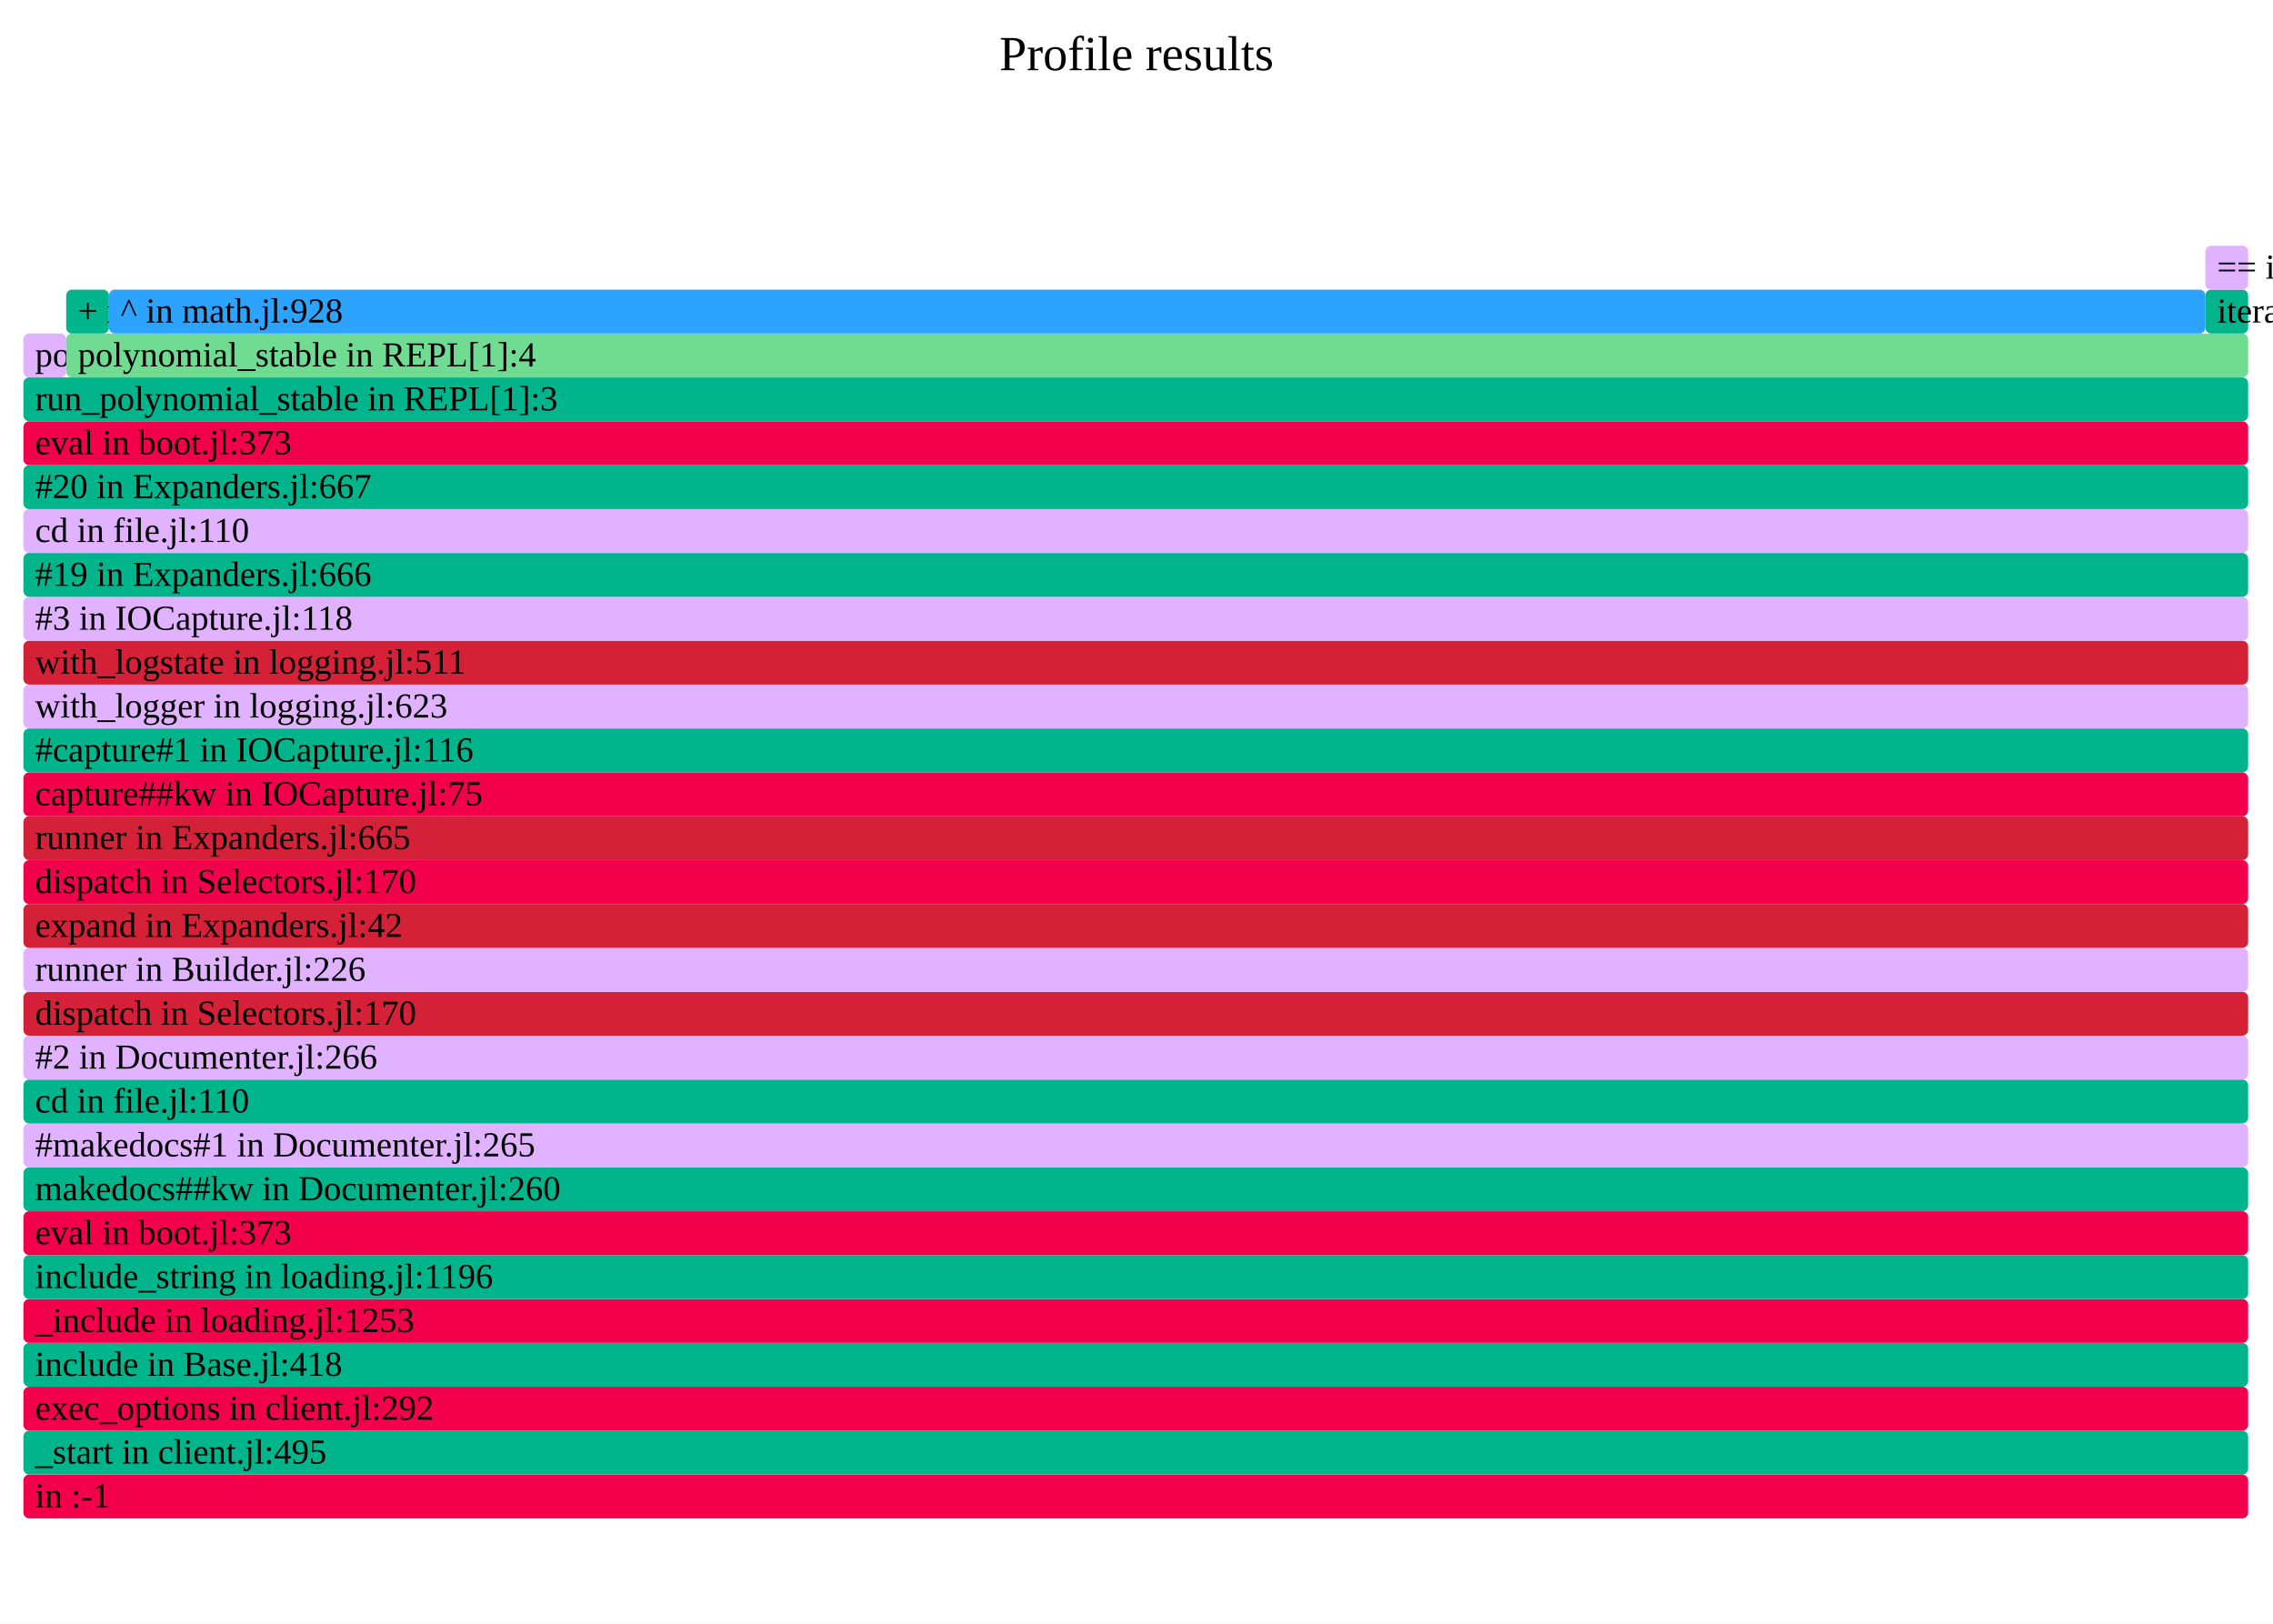
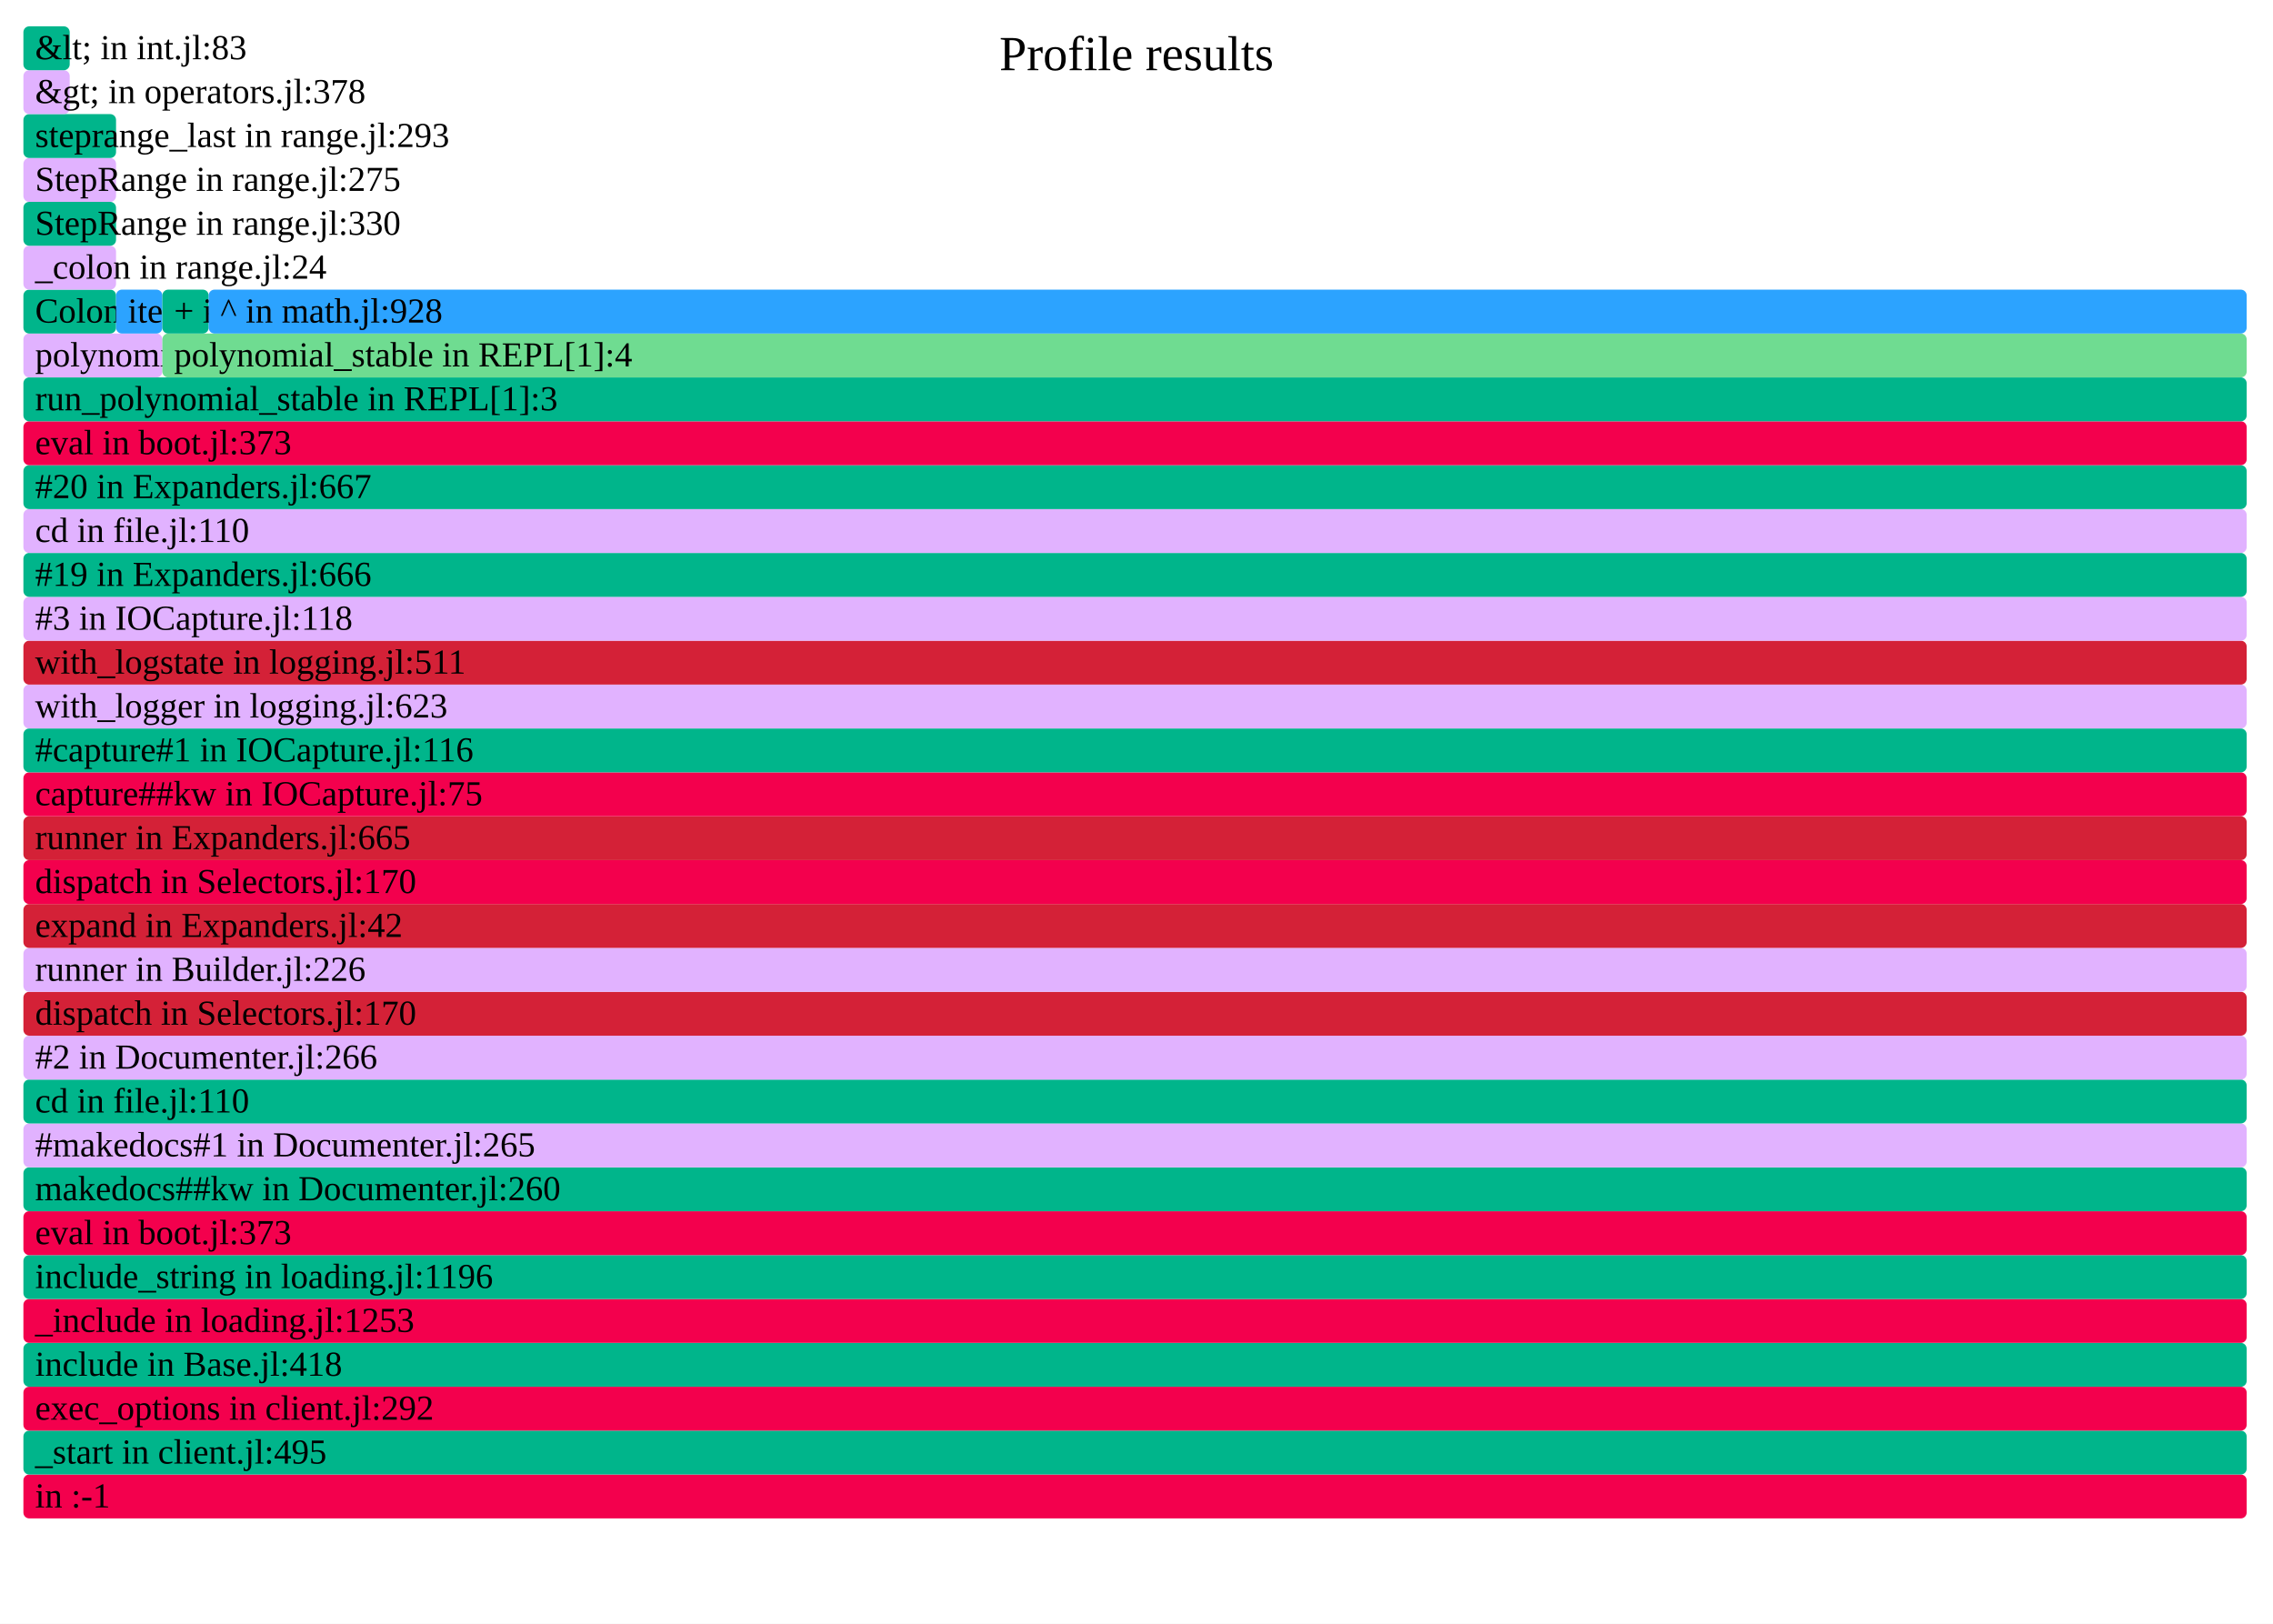
- <svg xmlns="http://www.w3.org/2000/svg" version="1.1" width="777" height="555" viewBox="0 0 777 555" id="fig-136c5a5e465e47eda723c535788f00f4">
+ <svg xmlns="http://www.w3.org/2000/svg" version="1.1" width="777" height="555" viewBox="0 0 777 555" id="fig-07c97ba2aeb54f099a614c4647f9b8f8">
  <defs>
-     <clipPath id="fig-136c5a5e465e47eda723c535788f00f4-clip">
+     <clipPath id="fig-07c97ba2aeb54f099a614c4647f9b8f8-clip">
      <rect x="0" y="0" width="777" height="555" />
    </clipPath>
  </defs>
  <style type="text/css">
-     #fig-136c5a5e465e47eda723c535788f00f4 text {
+     #fig-07c97ba2aeb54f099a614c4647f9b8f8 text {
        pointer-events: none;
        font-family: inherit;
        font-size: 12px;
        fill: #000000;
    }
-     text#fig-136c5a5e465e47eda723c535788f00f4-caption {
+     text#fig-07c97ba2aeb54f099a614c4647f9b8f8-caption {
        font-size: 16.8px;
        fill: #000000;
        text-anchor: middle;
    }
-     #fig-136c5a5e465e47eda723c535788f00f4-bg {
+     #fig-07c97ba2aeb54f099a614c4647f9b8f8-bg {
        fill: #FFFFFF;
    }
-     #fig-136c5a5e465e47eda723c535788f00f4-viewport rect, #fig-136c5a5e465e47eda723c535788f00f4-viewport path {
+     #fig-07c97ba2aeb54f099a614c4647f9b8f8-viewport rect, #fig-07c97ba2aeb54f099a614c4647f9b8f8-viewport path {
        vector-effect: non-scaling-stroke;
        fill-opacity: 1;
    }
-     #fig-136c5a5e465e47eda723c535788f00f4-viewport text {
+     #fig-07c97ba2aeb54f099a614c4647f9b8f8-viewport text {
        stroke: #000000;
        stroke-width: 0;
        stroke-opacity: 0.35;
    }
-     #fig-136c5a5e465e47eda723c535788f00f4-viewport rect:hover, #fig-136c5a5e465e47eda723c535788f00f4-viewport path:hover {
+     #fig-07c97ba2aeb54f099a614c4647f9b8f8-viewport rect:hover, #fig-07c97ba2aeb54f099a614c4647f9b8f8-viewport path:hover {
        fill-opacity: 0.75;
        stroke: #000000;
        stroke-width: 0.5;
    }
-     #fig-136c5a5e465e47eda723c535788f00f4-viewport + rect {
+     #fig-07c97ba2aeb54f099a614c4647f9b8f8-viewport + rect {
        fill: #FFFFFF;
        opacity: 0.8;
    }
-     text#fig-136c5a5e465e47eda723c535788f00f4-details{
+     text#fig-07c97ba2aeb54f099a614c4647f9b8f8-details{
        fill: #000000;
    }
</style>
-   <g id="fig-136c5a5e465e47eda723c535788f00f4-frame" clip-path="url(#fig-136c5a5e465e47eda723c535788f00f4-clip)">
-     <rect id="fig-136c5a5e465e47eda723c535788f00f4-bg" x="0" y="0" width="777" height="555" />
-     <text id="fig-136c5a5e465e47eda723c535788f00f4-caption" x="388.5" y="24">Profile results</text>
-     <g id="fig-136c5a5e465e47eda723c535788f00f4-viewport" transform="scale(1)">
-       <rect x="8" y="504" width="760.5" height="15" rx="2" fill="#F3004D" data-dinfo="" />
+   <g id="fig-07c97ba2aeb54f099a614c4647f9b8f8-frame" clip-path="url(#fig-07c97ba2aeb54f099a614c4647f9b8f8-clip)">
+     <rect id="fig-07c97ba2aeb54f099a614c4647f9b8f8-bg" x="0" y="0" width="777" height="555" />
+     <text id="fig-07c97ba2aeb54f099a614c4647f9b8f8-caption" x="388.5" y="24">Profile results</text>
+     <g id="fig-07c97ba2aeb54f099a614c4647f9b8f8-viewport" transform="scale(1)">
+       <rect x="8" y="504" width="760" height="15" rx="2" fill="#F3004D" data-dinfo="" />
      <text x="8" dx="4" y="515.25"> in :-1</text>
-       <rect x="8" y="489" width="760.5" height="15" rx="2" fill="#00B58B" data-dinfo="./" />
+       <rect x="8" y="489" width="760" height="15" rx="2" fill="#00B58B" data-dinfo="./" />
      <text x="8" dx="4" y="500.25">_start in client.jl:495</text>
-       <rect x="8" y="474" width="760.5" height="15" rx="2" fill="#F3004D" data-dinfo="./" />
+       <rect x="8" y="474" width="760" height="15" rx="2" fill="#F3004D" data-dinfo="./" />
      <text x="8" dx="4" y="485.25">exec_options in client.jl:292</text>
-       <rect x="8" y="459" width="760.5" height="15" rx="2" fill="#00B58B" data-dinfo="./" />
+       <rect x="8" y="459" width="760" height="15" rx="2" fill="#00B58B" data-dinfo="./" />
      <text x="8" dx="4" y="470.25">include in Base.jl:418</text>
-       <rect x="8" y="444" width="760.5" height="15" rx="2" fill="#F3004D" data-dinfo="./" />
+       <rect x="8" y="444" width="760" height="15" rx="2" fill="#F3004D" data-dinfo="./" />
      <text x="8" dx="4" y="455.25">_include in loading.jl:1253</text>
-       <rect x="8" y="429" width="760.5" height="15" rx="2" fill="#00B58B" data-dinfo="./" />
+       <rect x="8" y="429" width="760" height="15" rx="2" fill="#00B58B" data-dinfo="./" />
      <text x="8" dx="4" y="440.25">include_string in loading.jl:1196</text>
-       <rect x="8" y="414" width="760.5" height="15" rx="2" fill="#F3004D" data-dinfo="./" />
+       <rect x="8" y="414" width="760" height="15" rx="2" fill="#F3004D" data-dinfo="./" />
      <text x="8" dx="4" y="425.25">eval in boot.jl:373</text>
-       <rect x="8" y="399" width="760.5" height="15" rx="2" fill="#00B58B" data-dinfo="/home/runner/.julia/packages/Documenter/qdbx6/src/" />
+       <rect x="8" y="399" width="760" height="15" rx="2" fill="#00B58B" data-dinfo="/home/runner/.julia/packages/Documenter/qdbx6/src/" />
      <text x="8" dx="4" y="410.25">makedocs##kw in Documenter.jl:260</text>
-       <rect x="8" y="384" width="760.5" height="15" rx="2" fill="#E1B2FF" data-dinfo="/home/runner/.julia/packages/Documenter/qdbx6/src/" />
+       <rect x="8" y="384" width="760" height="15" rx="2" fill="#E1B2FF" data-dinfo="/home/runner/.julia/packages/Documenter/qdbx6/src/" />
      <text x="8" dx="4" y="395.25">#makedocs#1 in Documenter.jl:265</text>
-       <rect x="8" y="369" width="760.5" height="15" rx="2" fill="#00B58B" data-dinfo="./" />
+       <rect x="8" y="369" width="760" height="15" rx="2" fill="#00B58B" data-dinfo="./" />
      <text x="8" dx="4" y="380.25">cd in file.jl:110</text>
-       <rect x="8" y="354" width="760.5" height="15" rx="2" fill="#E1B2FF" data-dinfo="/home/runner/.julia/packages/Documenter/qdbx6/src/" />
+       <rect x="8" y="354" width="760" height="15" rx="2" fill="#E1B2FF" data-dinfo="/home/runner/.julia/packages/Documenter/qdbx6/src/" />
      <text x="8" dx="4" y="365.25">#2 in Documenter.jl:266</text>
-       <rect x="8" y="339" width="760.5" height="15" rx="2" fill="#D42137" data-dinfo="/home/runner/.julia/packages/Documenter/qdbx6/src/Utilities/" />
+       <rect x="8" y="339" width="760" height="15" rx="2" fill="#D42137" data-dinfo="/home/runner/.julia/packages/Documenter/qdbx6/src/Utilities/" />
      <text x="8" dx="4" y="350.25">dispatch in Selectors.jl:170</text>
-       <rect x="8" y="324" width="760.5" height="15" rx="2" fill="#E1B2FF" data-dinfo="/home/runner/.julia/packages/Documenter/qdbx6/src/" />
+       <rect x="8" y="324" width="760" height="15" rx="2" fill="#E1B2FF" data-dinfo="/home/runner/.julia/packages/Documenter/qdbx6/src/" />
      <text x="8" dx="4" y="335.25">runner in Builder.jl:226</text>
-       <rect x="8" y="309" width="760.5" height="15" rx="2" fill="#D42137" data-dinfo="/home/runner/.julia/packages/Documenter/qdbx6/src/" />
+       <rect x="8" y="309" width="760" height="15" rx="2" fill="#D42137" data-dinfo="/home/runner/.julia/packages/Documenter/qdbx6/src/" />
      <text x="8" dx="4" y="320.25">expand in Expanders.jl:42</text>
-       <rect x="8" y="294" width="760.5" height="15" rx="2" fill="#F3004D" data-dinfo="/home/runner/.julia/packages/Documenter/qdbx6/src/Utilities/" />
+       <rect x="8" y="294" width="760" height="15" rx="2" fill="#F3004D" data-dinfo="/home/runner/.julia/packages/Documenter/qdbx6/src/Utilities/" />
      <text x="8" dx="4" y="305.25">dispatch in Selectors.jl:170</text>
-       <rect x="8" y="279" width="760.5" height="15" rx="2" fill="#D42137" data-dinfo="/home/runner/.julia/packages/Documenter/qdbx6/src/" />
+       <rect x="8" y="279" width="760" height="15" rx="2" fill="#D42137" data-dinfo="/home/runner/.julia/packages/Documenter/qdbx6/src/" />
      <text x="8" dx="4" y="290.25">runner in Expanders.jl:665</text>
-       <rect x="8" y="264" width="760.5" height="15" rx="2" fill="#F3004D" data-dinfo="/home/runner/.julia/packages/IOCapture/sXY71/src/" />
+       <rect x="8" y="264" width="760" height="15" rx="2" fill="#F3004D" data-dinfo="/home/runner/.julia/packages/IOCapture/sXY71/src/" />
      <text x="8" dx="4" y="275.25">capture##kw in IOCapture.jl:75</text>
-       <rect x="8" y="249" width="760.5" height="15" rx="2" fill="#00B58B" data-dinfo="/home/runner/.julia/packages/IOCapture/sXY71/src/" />
+       <rect x="8" y="249" width="760" height="15" rx="2" fill="#00B58B" data-dinfo="/home/runner/.julia/packages/IOCapture/sXY71/src/" />
      <text x="8" dx="4" y="260.25">#capture#1 in IOCapture.jl:116</text>
-       <rect x="8" y="234" width="760.5" height="15" rx="2" fill="#E1B2FF" data-dinfo="./" />
+       <rect x="8" y="234" width="760" height="15" rx="2" fill="#E1B2FF" data-dinfo="./" />
      <text x="8" dx="4" y="245.25">with_logger in logging.jl:623</text>
-       <rect x="8" y="219" width="760.5" height="15" rx="2" fill="#D42137" data-dinfo="./" />
+       <rect x="8" y="219" width="760" height="15" rx="2" fill="#D42137" data-dinfo="./" />
      <text x="8" dx="4" y="230.25">with_logstate in logging.jl:511</text>
-       <rect x="8" y="204" width="760.5" height="15" rx="2" fill="#E1B2FF" data-dinfo="/home/runner/.julia/packages/IOCapture/sXY71/src/" />
+       <rect x="8" y="204" width="760" height="15" rx="2" fill="#E1B2FF" data-dinfo="/home/runner/.julia/packages/IOCapture/sXY71/src/" />
      <text x="8" dx="4" y="215.25">#3 in IOCapture.jl:118</text>
-       <rect x="8" y="189" width="760.5" height="15" rx="2" fill="#00B58B" data-dinfo="/home/runner/.julia/packages/Documenter/qdbx6/src/" />
+       <rect x="8" y="189" width="760" height="15" rx="2" fill="#00B58B" data-dinfo="/home/runner/.julia/packages/Documenter/qdbx6/src/" />
      <text x="8" dx="4" y="200.25">#19 in Expanders.jl:666</text>
-       <rect x="8" y="174" width="760.5" height="15" rx="2" fill="#E1B2FF" data-dinfo="./" />
+       <rect x="8" y="174" width="760" height="15" rx="2" fill="#E1B2FF" data-dinfo="./" />
      <text x="8" dx="4" y="185.25">cd in file.jl:110</text>
-       <rect x="8" y="159" width="760.5" height="15" rx="2" fill="#00B58B" data-dinfo="/home/runner/.julia/packages/Documenter/qdbx6/src/" />
+       <rect x="8" y="159" width="760" height="15" rx="2" fill="#00B58B" data-dinfo="/home/runner/.julia/packages/Documenter/qdbx6/src/" />
      <text x="8" dx="4" y="170.25">#20 in Expanders.jl:667</text>
-       <rect x="8" y="144" width="760.5" height="15" rx="2" fill="#F3004D" data-dinfo="./" />
+       <rect x="8" y="144" width="760" height="15" rx="2" fill="#F3004D" data-dinfo="./" />
      <text x="8" dx="4" y="155.25">eval in boot.jl:373</text>
-       <rect x="8" y="129" width="760.5" height="15" rx="2" fill="#00B58B" data-dinfo="./" />
+       <rect x="8" y="129" width="760" height="15" rx="2" fill="#00B58B" data-dinfo="./" />
      <text x="8" dx="4" y="140.25">run_polynomial_stable in REPL[1]:3</text>
-       <rect x="8" y="114" width="14.62" height="15" rx="2" fill="#E1B2FF" data-dinfo="./" />
-       <text x="8" dx="4" y="125.25">polynomial_stable in REPL[1]:1</text>
-       <rect x="22.62" y="114" width="745.88" height="15" rx="2" fill="#6FDC91" data-dinfo="./" />
-       <text x="22.62" dx="4" y="125.25">polynomial_stable in REPL[1]:4</text>
-       <rect x="22.62" y="99" width="14.63" height="15" rx="2" fill="#00B58B" data-dinfo="./" />
-       <text x="22.62" dx="4" y="110.25">+ in float.jl:399</text>
-       <rect x="37.25" y="99" width="716.63" height="15" rx="2" fill="#2CA3FF" data-dinfo="./" />
-       <text x="37.25" dx="4" y="110.25">^ in math.jl:928</text>
-       <rect x="753.88" y="99" width="14.62" height="15" rx="2" fill="#00B58B" data-dinfo="./" />
-       <text x="753.88" dx="4" y="110.25">iterate in range.jl:837</text>
-       <rect x="753.88" y="84" width="14.62" height="15" rx="2" fill="#E1B2FF" data-dinfo="./" />
-       <text x="753.88" dx="4" y="95.25">== in promotion.jl:468</text>
+       <rect x="8" y="114" width="47.5" height="15" rx="2" fill="#E1B2FF" data-dinfo="./" />
+       <text x="8" dx="4" y="125.25">polynomial_stable in REPL[1]:3</text>
+       <rect x="8" y="99" width="31.67" height="15" rx="2" fill="#00B58B" data-dinfo="./" />
+       <text x="8" dx="4" y="110.25">Colon in range.jl:22</text>
+       <rect x="8" y="84" width="31.67" height="15" rx="2" fill="#E1B2FF" data-dinfo="./" />
+       <text x="8" dx="4" y="95.25">_colon in range.jl:24</text>
+       <rect x="8" y="69" width="31.67" height="15" rx="2" fill="#00B58B" data-dinfo="./" />
+       <text x="8" dx="4" y="80.25">StepRange in range.jl:330</text>
+       <rect x="8" y="54" width="31.67" height="15" rx="2" fill="#E1B2FF" data-dinfo="./" />
+       <text x="8" dx="4" y="65.25">StepRange in range.jl:275</text>
+       <rect x="8" y="39" width="31.67" height="15" rx="2" fill="#00B58B" data-dinfo="./" />
+       <text x="8" dx="4" y="50.25">steprange_last in range.jl:293</text>
+       <rect x="8" y="24" width="15.83" height="15" rx="2" fill="#E1B2FF" data-dinfo="./" />
+       <text x="8" dx="4" y="35.25">&amp;gt; in operators.jl:378</text>
+       <rect x="8" y="9" width="15.83" height="15" rx="2" fill="#00B58B" data-dinfo="./" />
+       <text x="8" dx="4" y="20.25">&amp;lt; in int.jl:83</text>
+       <rect x="39.67" y="99" width="15.83" height="15" rx="2" fill="#2CA3FF" data-dinfo="./" />
+       <text x="39.67" dx="4" y="110.25">iterate in range.jl:833</text>
+       <rect x="55.5" y="114" width="712.5" height="15" rx="2" fill="#6FDC91" data-dinfo="./" />
+       <text x="55.5" dx="4" y="125.25">polynomial_stable in REPL[1]:4</text>
+       <rect x="55.5" y="99" width="15.83" height="15" rx="2" fill="#00B58B" data-dinfo="./" />
+       <text x="55.5" dx="4" y="110.25">+ in float.jl:399</text>
+       <rect x="71.33" y="99" width="696.67" height="15" rx="2" fill="#2CA3FF" data-dinfo="./" />
+       <text x="71.33" dx="4" y="110.25">^ in math.jl:928</text>
    </g>
  </g>
</svg>
